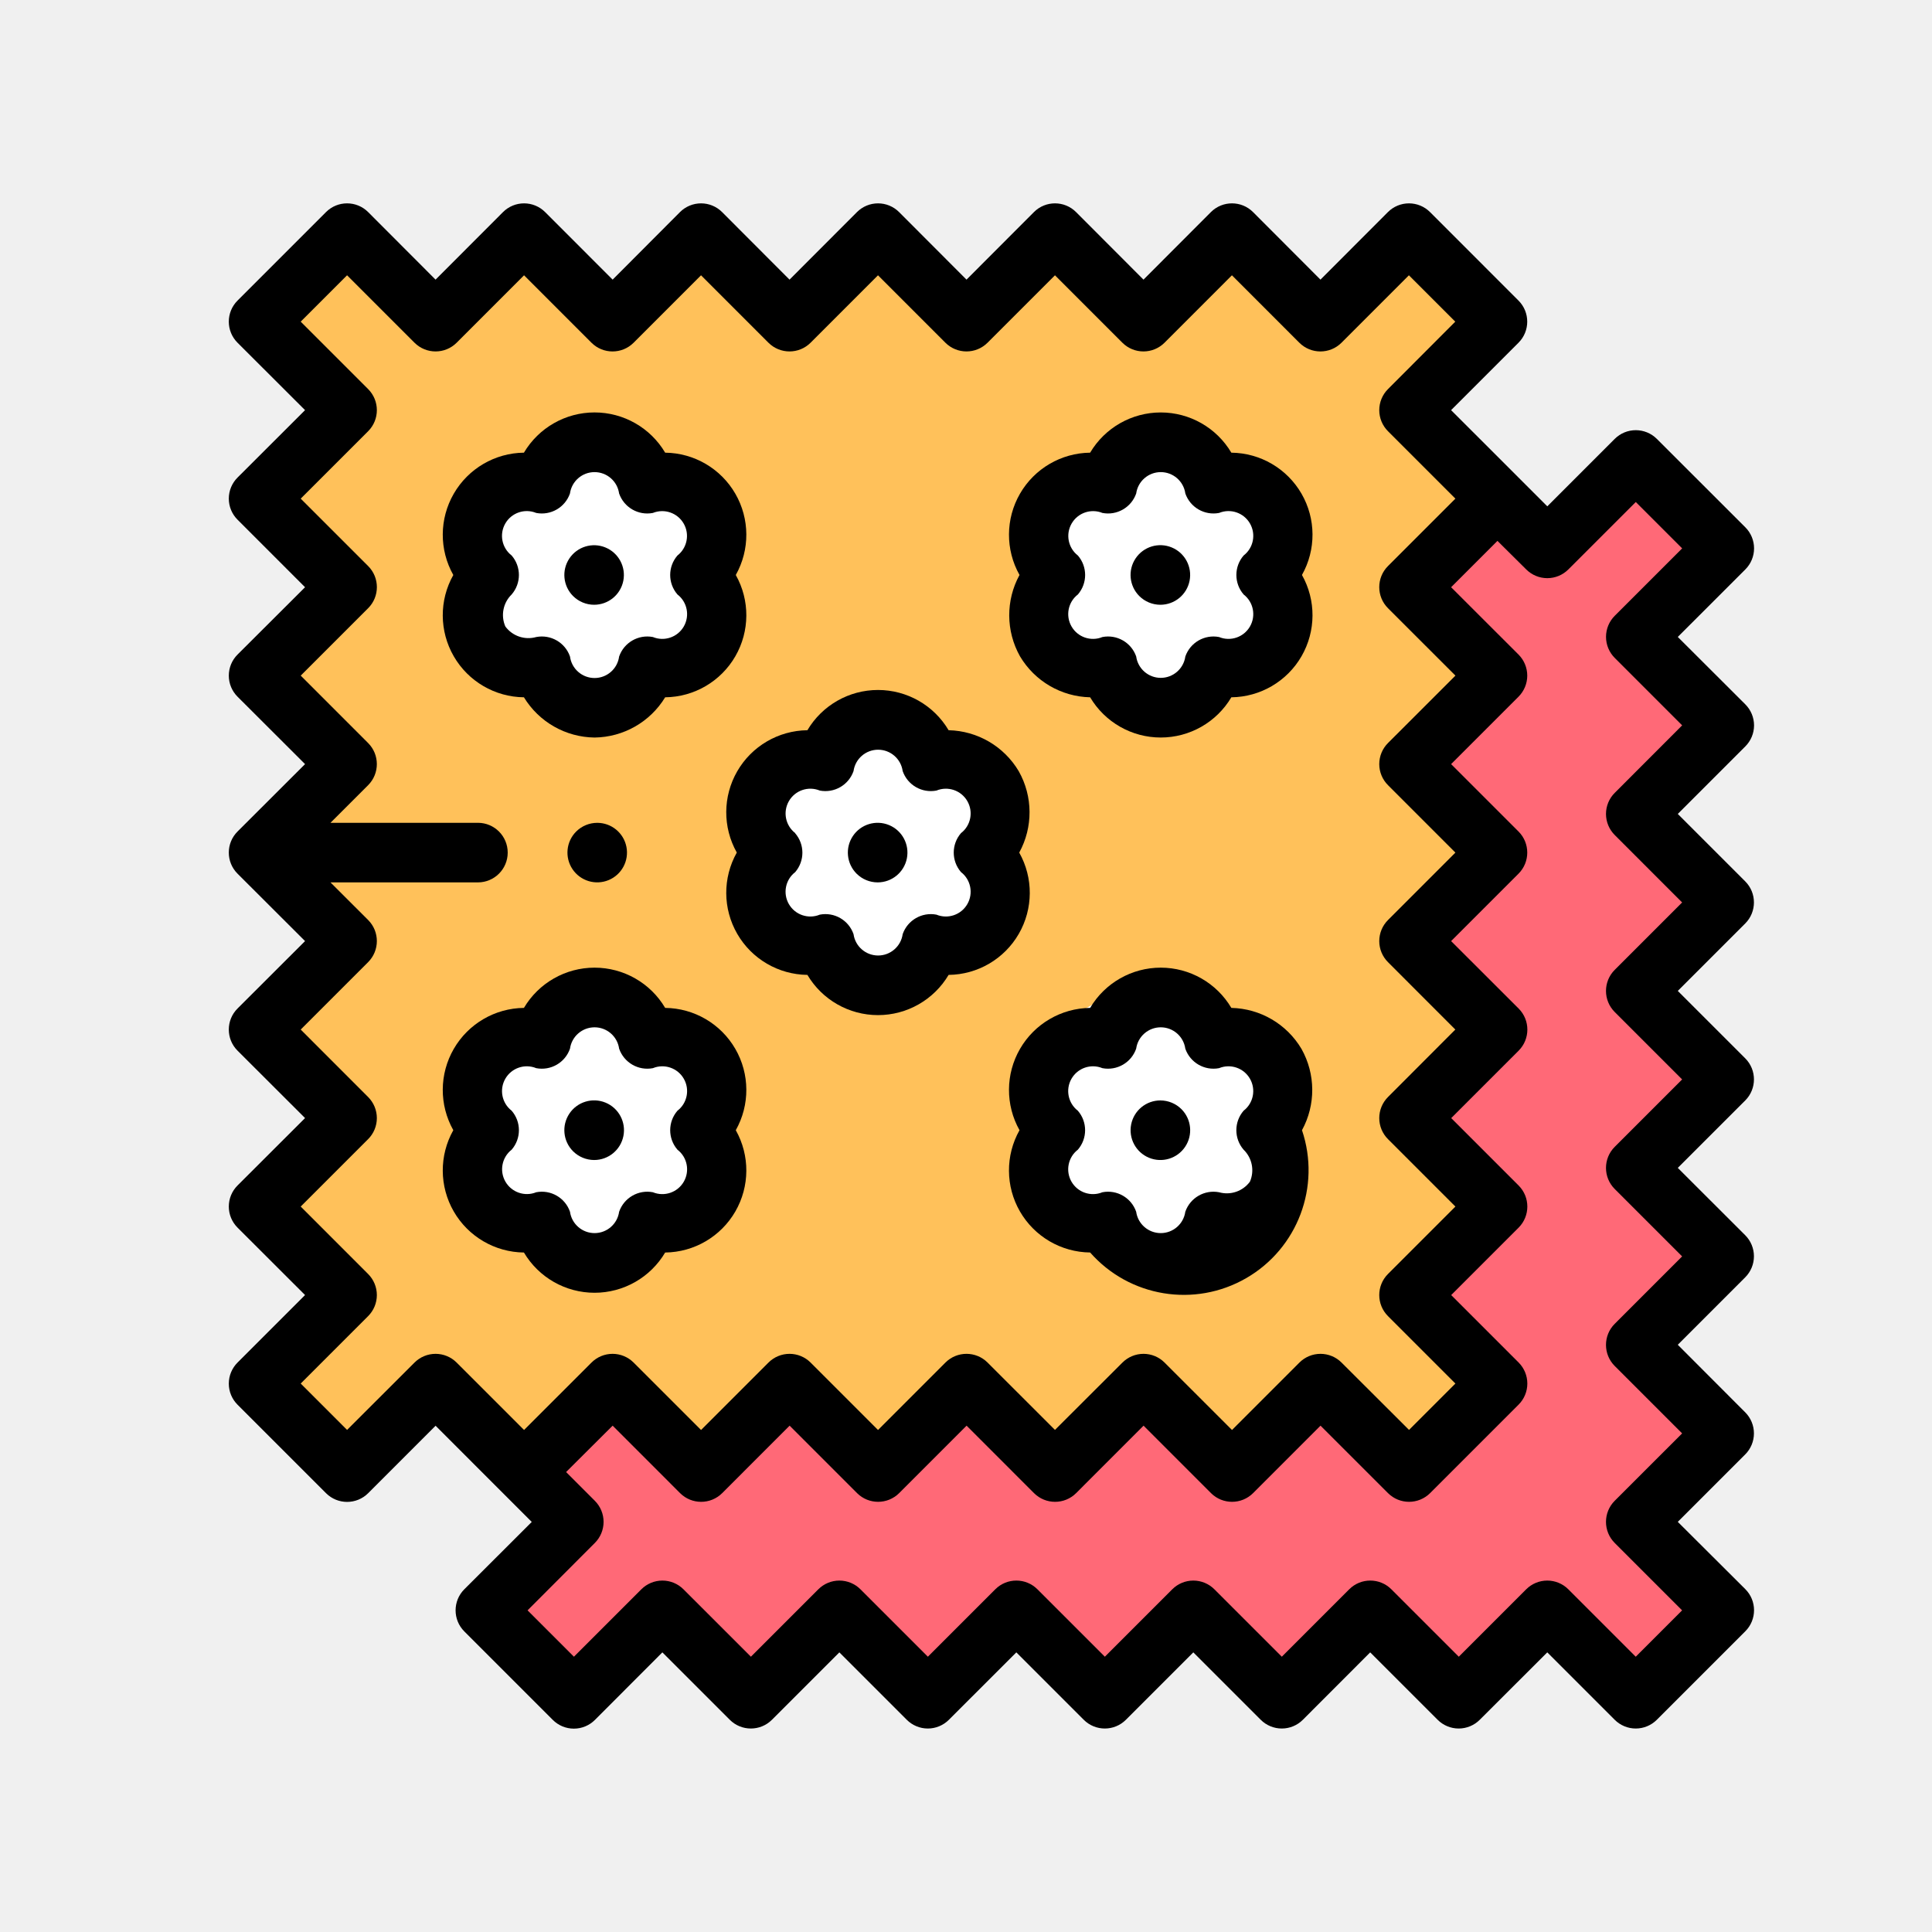
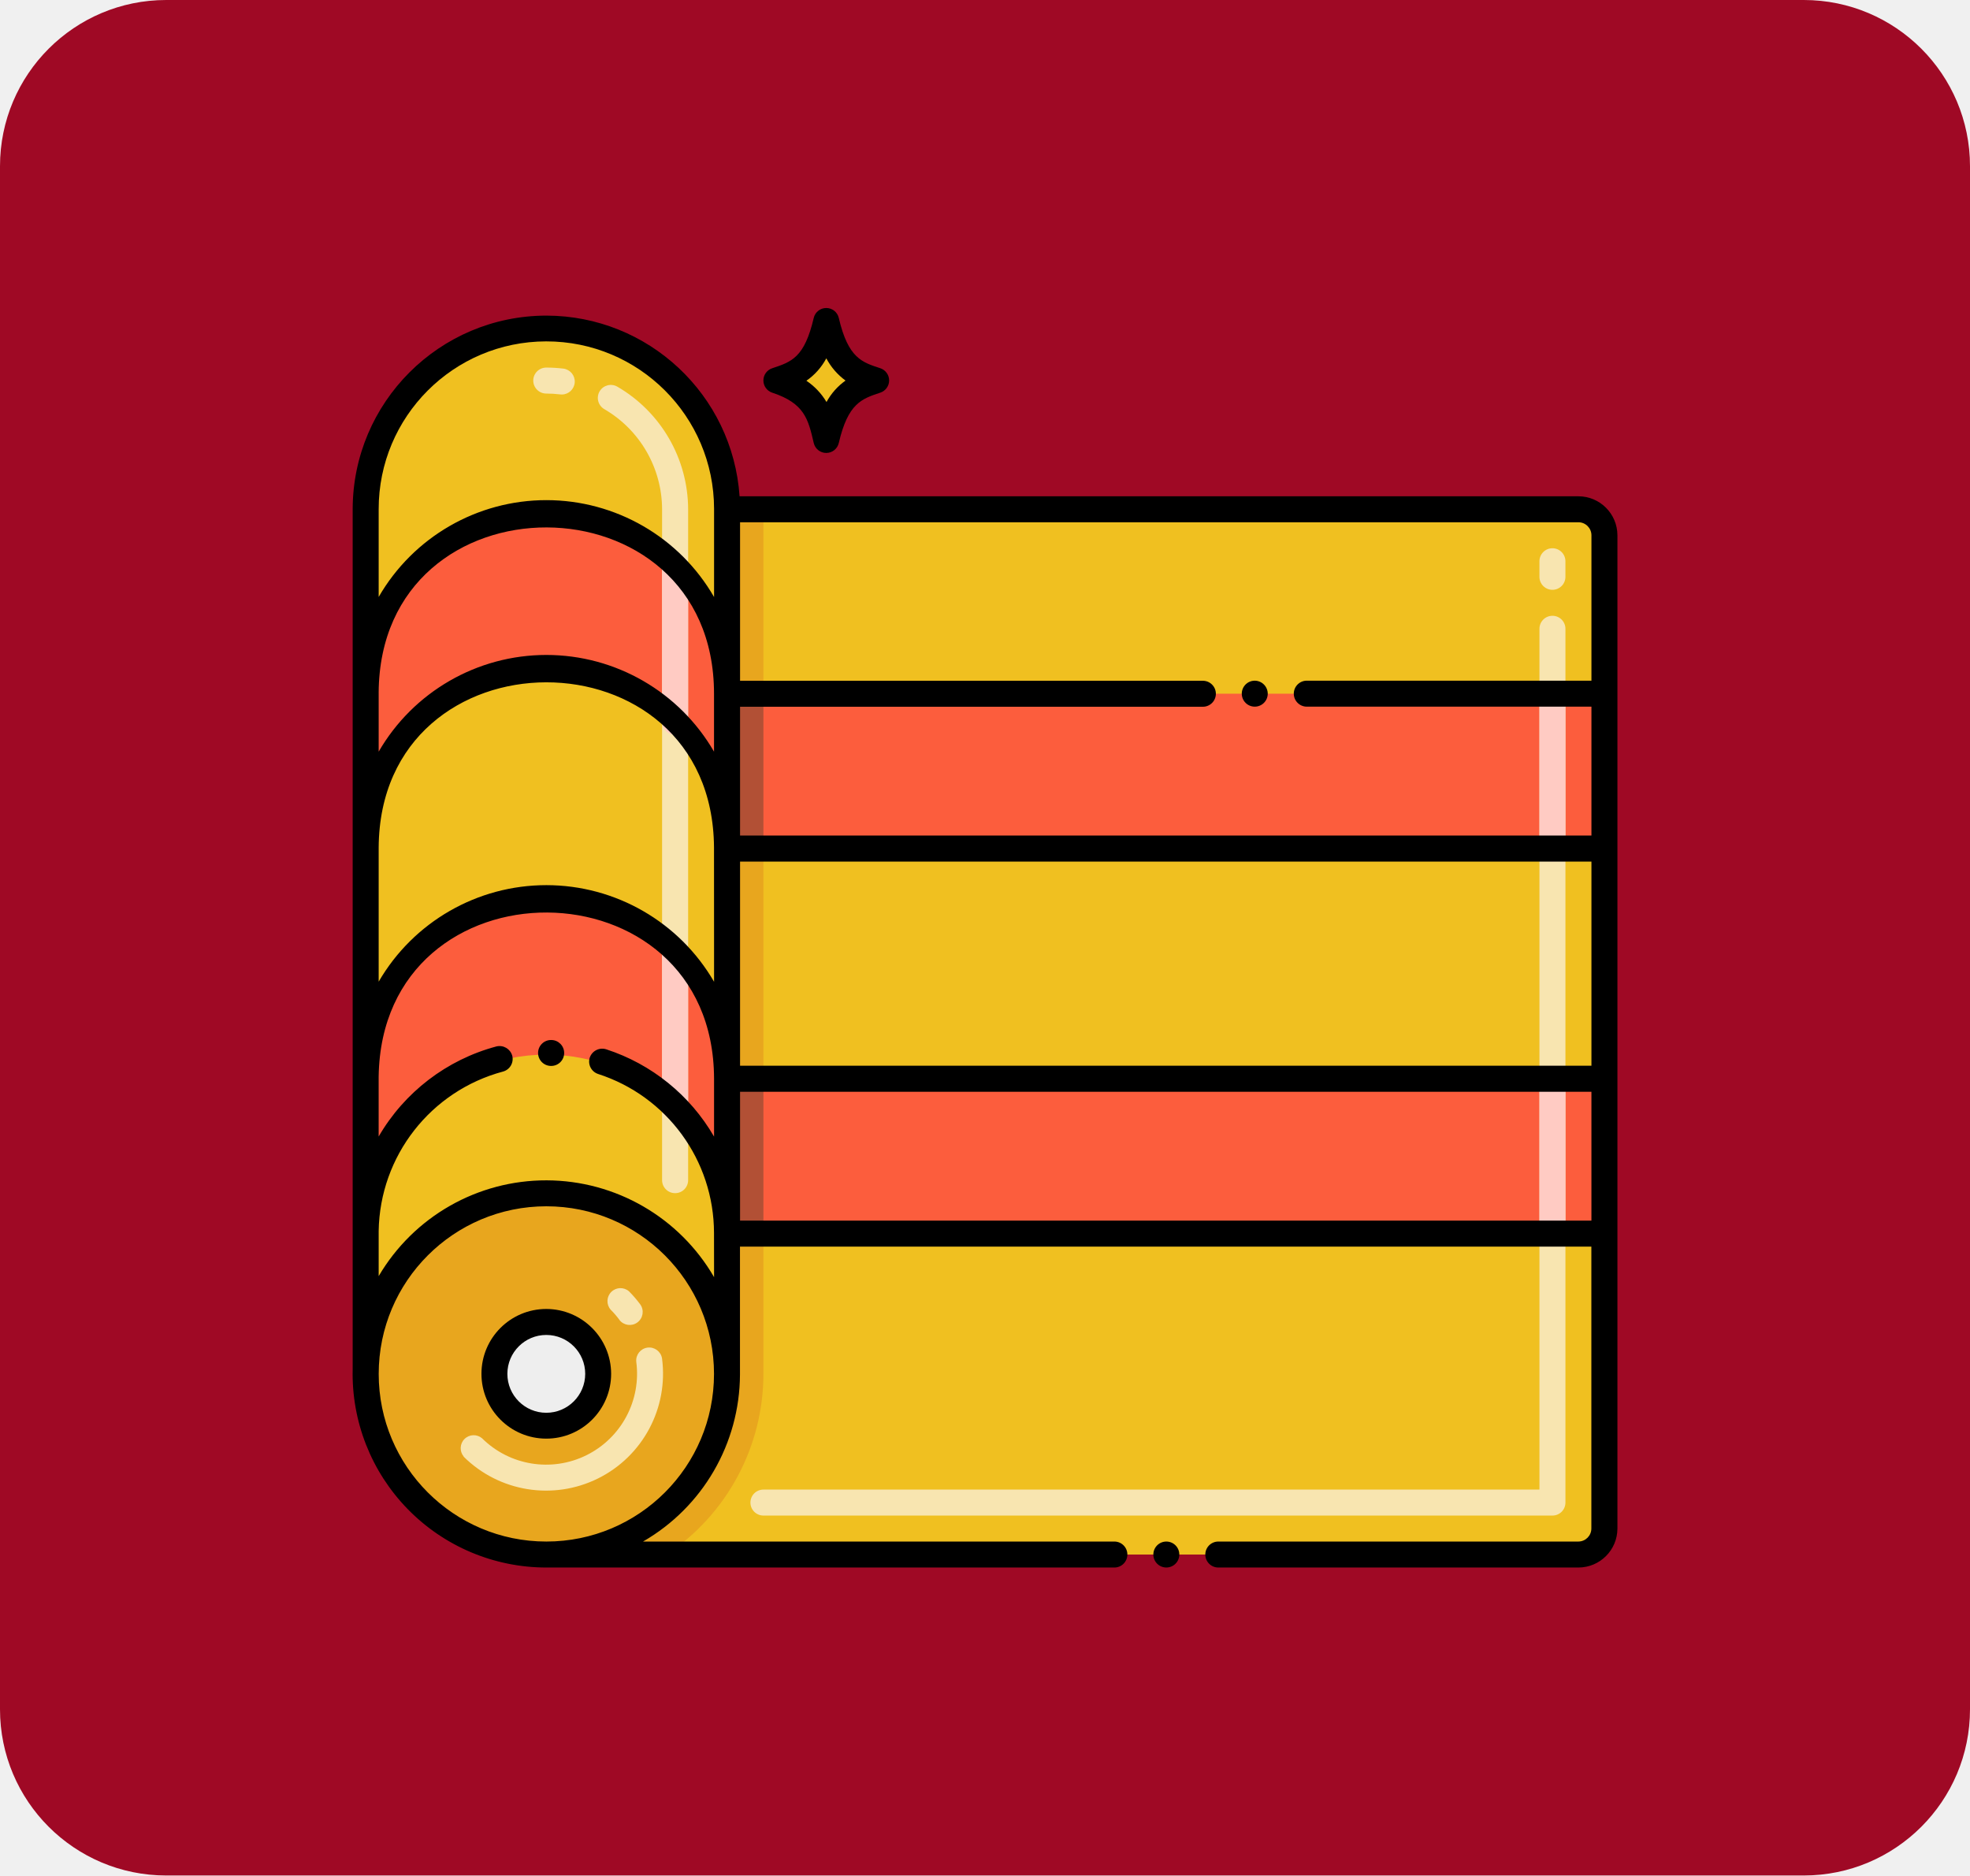
- <svg xmlns="http://www.w3.org/2000/svg" width="76" height="76" viewBox="0 0 76 76">
-   <g id="Grupo_58439" data-name="Grupo 58439" transform="translate(-392 -3521)">
-     <g id="Rectángulo_5471" data-name="Rectángulo 5471" transform="translate(430 3559)" fill="#fff" stroke="#707070" stroke-width="1">
-       <rect width="1" height="1" stroke="none" />
-       <rect x="0.5" y="0.5" fill="none" />
-     </g>
-     <rect id="Rectángulo_5539" data-name="Rectángulo 5539" width="76" height="76" transform="translate(392 3521)" fill="none" />
-     <g id="tela" transform="translate(401 3529)">
-       <path id="Trazado_102187" data-name="Trazado 102187" d="M134.868,131.383l-3.481,3.481-3.481-3.481-3.481,3.481-3.481-3.481-3.481,3.481-3.481-3.481-3.481,3.481-3.481-3.481-3.481,3.481-3.481-3.481-3.481,3.481L93.1,131.383l-3.481,3.481-3.481-3.481,3.481-3.481-3.481-3.481,3.481-3.481-3.481-3.481,3.481-3.481L86.133,110.5l3.481-3.481-3.481-3.481,3.481-3.481-3.481-3.481,3.481-3.481-3.481-3.481,3.481-3.481L93.1,89.611l3.481-3.481,3.481,3.481,3.481-3.481,3.481,3.481,3.481-3.481,3.481,3.481,3.481-3.481,3.481,3.481,3.481-3.481,3.481,3.481,3.481-3.481,3.48,3.482-3.481,3.481,3.481,3.481-3.481,3.481,3.481,3.481-3.481,3.481,3.481,3.481-3.481,3.481,3.481,3.481-3.481,3.481,3.481,3.481-3.481,3.481Zm0,0" transform="translate(-76.039 -76.036)" fill="#ff6977" />
-       <path id="Trazado_102188" data-name="Trazado 102188" d="M58.734,55.253l-3.481,3.481-3.481-3.481-3.481,3.481L44.81,55.253l-3.481,3.481-3.481-3.481-3.481,3.481-3.481-3.481L27.4,58.735l-3.481-3.481-3.481,3.481-3.481-3.481-3.481,3.481L10,55.253l3.481-3.481L10,48.291l3.481-3.481L10,41.33l3.481-3.481L10,34.367l3.481-3.481L10,27.405l3.481-3.481L10,20.443l3.481-3.481L10,13.481,13.481,10l3.481,3.481L20.443,10l3.481,3.481L27.405,10l3.481,3.481L34.367,10l3.481,3.481L41.329,10l3.481,3.481L48.291,10l3.481,3.481L55.253,10l3.481,3.481-3.481,3.481,3.481,3.481-3.481,3.481,3.481,3.481-3.481,3.481,3.481,3.481-3.481,3.481,3.481,3.481-3.481,3.481,3.481,3.481-3.481,3.481Zm0,0" transform="translate(-8.828 -8.828)" fill="#ffc15a" />
-       <g id="Grupo_58457" data-name="Grupo 58457" transform="translate(9.603 9.396)">
-         <path id="Trazado_102189" data-name="Trazado 102189" d="M91.249,82.791a2.269,2.269,0,0,0-2.449-.98,2.133,2.133,0,0,0-4.147,0A2.134,2.134,0,0,0,82.579,85.4a2.133,2.133,0,0,0,2.074,3.591,2.133,2.133,0,0,0,4.147,0A2.133,2.133,0,0,0,90.873,85.4,2.27,2.27,0,0,0,91.249,82.791Zm0,0" transform="translate(-81.941 -80.18)" fill="#fff" />
-         <path id="Trazado_102190" data-name="Trazado 102190" d="M281.316,82.791a2.27,2.27,0,0,0-2.45-.98,2.133,2.133,0,0,0-4.147,0,2.134,2.134,0,0,0-2.074,3.592,2.133,2.133,0,0,0,2.074,3.591,2.133,2.133,0,0,0,4.147,0A2.133,2.133,0,0,0,280.94,85.4,2.269,2.269,0,0,0,281.316,82.791Zm0,0" transform="translate(-249.735 -80.18)" fill="#fff" />
-         <path id="Trazado_102191" data-name="Trazado 102191" d="M91.249,274.388a2.268,2.268,0,0,1-2.449.98,2.133,2.133,0,0,1-4.147,0,2.133,2.133,0,0,1-2.074-3.591,2.134,2.134,0,0,1,2.074-3.592,2.133,2.133,0,0,1,4.147,0,2.134,2.134,0,0,1,2.074,3.592A2.269,2.269,0,0,1,91.249,274.388Zm0,0" transform="translate(-81.941 -244.713)" fill="#fff" />
-         <path id="Trazado_102192" data-name="Trazado 102192" d="M281.316,274.388A9.252,9.252,0,0,0,276.793,277a9.257,9.257,0,0,0-4.523-2.612,2.269,2.269,0,0,1,.376-2.611,3.592,3.592,0,0,1,6.221-3.592,2.134,2.134,0,0,1,2.074,3.592A2.268,2.268,0,0,1,281.316,274.388Zm0,0" transform="translate(-249.735 -244.713)" fill="#fff" />
-         <path id="Trazado_102193" data-name="Trazado 102193" d="M186.412,175.978a2.269,2.269,0,0,0-2.449-.98,2.134,2.134,0,0,0-4.147,0,2.134,2.134,0,0,0-2.073,3.592,2.133,2.133,0,0,0,2.073,3.591,2.134,2.134,0,0,0,4.147,0,2.133,2.133,0,0,0,2.073-3.591A2.269,2.269,0,0,0,186.412,175.978Zm0,0" transform="translate(-165.952 -162.446)" fill="#fff" />
+ <svg xmlns="http://www.w3.org/2000/svg" width="118.494" height="112.824" viewBox="0 0 118.494 112.824">
+   <g id="Grupo_1042728" data-name="Grupo 1042728" transform="translate(-741 -1368)">
+     <path id="Trazado_771857" data-name="Trazado 771857" d="M10,0h98.494a10,10,0,0,1,10,10v92.823a10,10,0,0,1-10,10H10a10,10,0,0,1-10-10V10A10,10,0,0,1,10,0Z" transform="translate(741 1368)" fill="#9f0925" />
+     <g id="telarrrr" transform="translate(755.902 1379.727)">
+       <path id="Trazado_771368" data-name="Trazado 771368" d="M30.561,21.638V73.649h0a10.869,10.869,0,0,0-21.734-.281V21.638a10.869,10.869,0,0,1,21.737,0Z" transform="translate(-1.731 -2.728)" fill="#f0c020" />
+       <path id="Trazado_771369" data-name="Trazado 771369" d="M30.544,188.028a10.869,10.869,0,1,1-10.869-10.869A10.87,10.87,0,0,1,30.544,188.028Z" transform="translate(-1.717 -117.107)" fill="#e8a61e" />
+       <circle id="Elipse_8055" data-name="Elipse 8055" cx="3.123" cy="3.123" r="3.123" transform="translate(14.837 67.797)" fill="#eee" />
+       <path id="Trazado_771370" data-name="Trazado 771370" d="M107.231,47.1v59.754a1.563,1.563,0,0,1-1.563,1.563H43.589A10.87,10.87,0,0,0,54.458,97.549V45.538h51.211A1.563,1.563,0,0,1,107.231,47.1Z" transform="translate(-25.629 -26.629)" fill="#f0c020" />
+       <path id="Trazado_771371" data-name="Trazado 771371" d="M56.646,45.538V97.549a13.06,13.06,0,0,1-5.827,10.869h-7.23A10.87,10.87,0,0,0,54.458,97.549V45.538Z" transform="translate(-25.629 -26.629)" fill="#e8a61e" />
+       <g id="Grupo_1054252" data-name="Grupo 1054252" transform="translate(7.091 19.135)">
+         <path id="Trazado_771372" data-name="Trazado 771372" d="M78.359,81.034h52.774v9.315H78.359Z" transform="translate(-56.622 -70.165)" fill="#fc5d3d" />
+         <path id="Trazado_771373" data-name="Trazado 771373" d="M19.688,46.263A10.868,10.868,0,0,0,8.819,57.132v9.317a10.869,10.869,0,1,1,21.737,0V57.132A10.87,10.87,0,0,0,19.688,46.263Z" transform="translate(-8.819 -46.263)" fill="#fc5d3d" />
+         <path id="Trazado_771374" data-name="Trazado 771374" d="M78.359,155.124h52.774v9.318H78.359Z" transform="translate(-56.622 -121.096)" fill="#fc5d3d" />
+         <path id="Trazado_771375" data-name="Trazado 771375" d="M19.688,120.356A10.868,10.868,0,0,0,8.819,131.225v9.317a10.869,10.869,0,0,1,21.737,0v-9.317A10.87,10.87,0,0,0,19.688,120.356Z" transform="translate(-8.819 -97.196)" fill="#fc5d3d" />
      </g>
-       <path id="Trazado_102194" data-name="Trazado 102194" d="M60,20.537a1.172,1.172,0,0,0-.343-.829L57,17.056,59.657,14.4a1.171,1.171,0,0,0,0-1.657L56.176,9.265a1.173,1.173,0,0,0-1.657,0l-2.652,2.653L49.214,9.265h0L48.082,8.134l2.652-2.652a1.172,1.172,0,0,0,0-1.658L47.254.343a1.171,1.171,0,0,0-1.657,0L42.944,3,40.292.343a1.172,1.172,0,0,0-1.658,0L35.982,3,33.33.343a1.172,1.172,0,0,0-1.658,0L29.02,3,26.368.343a1.171,1.171,0,0,0-1.657,0L22.058,3,19.406.343a1.171,1.171,0,0,0-1.657,0L15.1,3,12.444.343a1.171,1.171,0,0,0-1.657,0L8.134,3,5.482.343a1.172,1.172,0,0,0-1.658,0L.344,3.824a1.172,1.172,0,0,0,0,1.658L3,8.134.344,10.786a1.171,1.171,0,0,0,0,1.657L3,15.1.344,17.749a1.171,1.171,0,0,0,0,1.657L3,22.058.344,24.71a1.172,1.172,0,0,0,0,1.658L3,29.02.344,31.672a1.172,1.172,0,0,0,0,1.658L3,35.982.344,38.634a1.171,1.171,0,0,0,0,1.657L3,42.944.344,45.6a1.171,1.171,0,0,0,0,1.657l3.481,3.481a1.173,1.173,0,0,0,1.658,0l2.652-2.653,2.652,2.653h0l1.131,1.131L9.265,54.518a1.173,1.173,0,0,0,0,1.658l3.481,3.481a1.171,1.171,0,0,0,1.657,0L17.056,57l2.652,2.652a1.172,1.172,0,0,0,1.658,0L24.018,57l2.652,2.652a1.171,1.171,0,0,0,1.657,0L30.98,57l2.652,2.652a1.172,1.172,0,0,0,1.658,0L37.942,57l2.652,2.652a1.171,1.171,0,0,0,1.657,0L44.9,57l2.653,2.652a1.171,1.171,0,0,0,1.657,0L51.866,57l2.652,2.652a1.171,1.171,0,0,0,1.657,0l3.481-3.481a1.172,1.172,0,0,0,0-1.658L57,51.866l2.652-2.652a1.171,1.171,0,0,0,0-1.657L57,44.9l2.652-2.653a1.171,1.171,0,0,0,0-1.657L57,37.942l2.653-2.652a1.173,1.173,0,0,0,0-1.658L57,30.98l2.652-2.652a1.172,1.172,0,0,0,0-1.658L57,24.018l2.652-2.652A1.17,1.17,0,0,0,60,20.537ZM7.306,45.6,4.653,48.249,2.829,46.425l2.652-2.652a1.171,1.171,0,0,0,0-1.657L2.829,39.463l2.652-2.652a1.171,1.171,0,0,0,0-1.657L2.829,32.5l2.652-2.652a1.172,1.172,0,0,0,0-1.658L4,26.711H9.8a1.172,1.172,0,1,0,0-2.344H4l1.481-1.48a1.173,1.173,0,0,0,0-1.658L2.83,18.577l2.652-2.652a1.172,1.172,0,0,0,0-1.658L2.829,11.615,5.482,8.963a1.173,1.173,0,0,0,0-1.657L2.829,4.653,4.653,2.829,7.306,5.482a1.173,1.173,0,0,0,1.657,0l2.652-2.653,2.652,2.653a1.173,1.173,0,0,0,1.658,0l2.652-2.653,2.652,2.653a1.173,1.173,0,0,0,1.657,0l2.652-2.653,2.652,2.653a1.173,1.173,0,0,0,1.657,0L32.5,2.829l2.652,2.653a1.173,1.173,0,0,0,1.657,0l2.652-2.653,2.652,2.653a1.173,1.173,0,0,0,1.658,0l2.652-2.653,1.824,1.824L45.6,7.306a1.171,1.171,0,0,0,0,1.657l2.652,2.652L45.6,14.267a1.172,1.172,0,0,0,0,1.658l2.653,2.652L45.6,21.229a1.171,1.171,0,0,0,0,1.657l2.652,2.653L45.6,28.192a1.171,1.171,0,0,0,0,1.657L48.249,32.5,45.6,35.154a1.171,1.171,0,0,0,0,1.657l2.652,2.652L45.6,42.115a1.172,1.172,0,0,0,0,1.658l2.652,2.652-1.824,1.824L43.773,45.6a1.171,1.171,0,0,0-1.657,0l-2.652,2.652L36.811,45.6a1.171,1.171,0,0,0-1.657,0L32.5,48.249,29.849,45.6a1.172,1.172,0,0,0-1.658,0l-2.652,2.652L22.887,45.6a1.171,1.171,0,0,0-1.657,0l-2.652,2.652L15.925,45.6a1.171,1.171,0,0,0-1.657,0l-2.653,2.652-.692-.693h0L8.963,45.6a1.171,1.171,0,0,0-1.657,0ZM54.519,23.19a1.171,1.171,0,0,0,0,1.657L57.171,27.5l-2.652,2.652a1.172,1.172,0,0,0,0,1.658l2.652,2.652-2.652,2.652a1.172,1.172,0,0,0,0,1.658l2.652,2.652-2.652,2.652a1.172,1.172,0,0,0,0,1.658l2.652,2.652-2.653,2.652a1.173,1.173,0,0,0,0,1.657l2.652,2.652-1.824,1.824-2.652-2.652a1.171,1.171,0,0,0-1.657,0l-2.652,2.652-2.652-2.652a1.172,1.172,0,0,0-1.658,0l-2.652,2.652-2.652-2.652a1.171,1.171,0,0,0-1.657,0l-2.652,2.652-2.652-2.652a1.172,1.172,0,0,0-1.658,0L27.5,57.171l-2.652-2.652a1.171,1.171,0,0,0-1.657,0l-2.652,2.652-2.653-2.652a1.171,1.171,0,0,0-1.657,0l-2.652,2.652-1.824-1.824L14.4,52.695a1.171,1.171,0,0,0,0-1.657l-1.131-1.132L15.1,48.082l2.652,2.653a1.173,1.173,0,0,0,1.658,0l2.652-2.653,2.652,2.653a1.173,1.173,0,0,0,1.657,0l2.652-2.653,2.652,2.653a1.173,1.173,0,0,0,1.658,0l2.652-2.653,2.652,2.653a1.173,1.173,0,0,0,1.657,0l2.652-2.653L45.6,50.735a1.173,1.173,0,0,0,1.657,0l3.481-3.481a1.171,1.171,0,0,0,0-1.657l-2.652-2.652,2.653-2.653a1.173,1.173,0,0,0,0-1.657l-2.652-2.652,2.652-2.652a1.172,1.172,0,0,0,0-1.658L48.083,29.02l2.652-2.652a1.172,1.172,0,0,0,0-1.658l-2.652-2.652,2.652-2.652a1.171,1.171,0,0,0,0-1.657L48.083,15.1l1.823-1.823L51.038,14.4a1.171,1.171,0,0,0,1.657,0l2.653-2.652,1.824,1.824-2.652,2.652a1.171,1.171,0,0,0,0,1.657l2.652,2.653Zm0,0" />
-       <path id="Trazado_102195" data-name="Trazado 102195" d="M77.871,82.969a3.3,3.3,0,0,0,2.778-1.583,3.228,3.228,0,0,0,2.778-4.811,3.229,3.229,0,0,0-2.778-4.812,3.229,3.229,0,0,0-5.556,0,3.229,3.229,0,0,0-2.778,4.812,3.228,3.228,0,0,0,2.778,4.811A3.3,3.3,0,0,0,77.871,82.969ZM74.362,78.6a1.128,1.128,0,0,1,.248-1.259,1.172,1.172,0,0,0,0-1.533.975.975,0,0,1,.966-1.674,1.172,1.172,0,0,0,1.328-.766.976.976,0,0,1,1.933,0,1.172,1.172,0,0,0,1.328.766.976.976,0,0,1,.967,1.674,1.171,1.171,0,0,0,0,1.533.975.975,0,0,1-.966,1.674,1.172,1.172,0,0,0-1.328.766.975.975,0,0,1-1.933,0,1.172,1.172,0,0,0-1.328-.766A1.127,1.127,0,0,1,74.362,78.6Zm0,0" transform="translate(-63.483 -61.956)" />
-       <path id="Trazado_102196" data-name="Trazado 102196" d="M113.82,117.082a1.171,1.171,0,1,0-.829-.343A1.177,1.177,0,0,0,113.82,117.082Zm0,0" transform="translate(-99.448 -101.292)" />
-       <path id="Trazado_102197" data-name="Trazado 102197" d="M262.4,79.771a3.294,3.294,0,0,0,2.76,1.614,3.229,3.229,0,0,0,5.555,0,3.229,3.229,0,0,0,2.778-4.812,3.228,3.228,0,0,0-2.778-4.811,3.229,3.229,0,0,0-5.555,0,3.229,3.229,0,0,0-2.778,4.811A3.3,3.3,0,0,0,262.4,79.771Zm2.277-3.964a.976.976,0,0,1,.967-1.674,1.172,1.172,0,0,0,1.328-.766.976.976,0,0,1,1.933,0,1.172,1.172,0,0,0,1.327.766.975.975,0,0,1,.966,1.674,1.172,1.172,0,0,0,0,1.533.975.975,0,0,1-.966,1.674,1.171,1.171,0,0,0-1.327.766.976.976,0,0,1-1.933,0,1.171,1.171,0,0,0-1.328-.766.975.975,0,0,1-.966-1.674,1.172,1.172,0,0,0,0-1.533Zm0,0" transform="translate(-231.277 -61.955)" />
-       <path id="Trazado_102198" data-name="Trazado 102198" d="M303.883,117.082a1.172,1.172,0,1,0-.829-.343A1.175,1.175,0,0,0,303.883,117.082Zm0,0" transform="translate(-267.237 -101.292)" />
-       <path id="Trazado_102199" data-name="Trazado 102199" d="M75.093,267.761a3.229,3.229,0,0,0,5.556,0,3.229,3.229,0,0,0,2.778-4.812,3.228,3.228,0,0,0-2.778-4.811,3.229,3.229,0,0,0-5.556,0,3.228,3.228,0,0,0-2.778,4.811,3.229,3.229,0,0,0,2.778,4.812Zm-.482-5.578a.975.975,0,0,1,.966-1.674,1.172,1.172,0,0,0,1.328-.767.976.976,0,0,1,1.933,0,1.172,1.172,0,0,0,1.328.767.975.975,0,0,1,.966,1.674,1.172,1.172,0,0,0,0,1.533.975.975,0,0,1-.966,1.674,1.172,1.172,0,0,0-1.328.767.976.976,0,0,1-1.933,0,1.171,1.171,0,0,0-1.328-.767.976.976,0,0,1-.967-1.674A1.171,1.171,0,0,0,74.61,262.183Zm0,0" transform="translate(-63.483 -226.49)" />
-       <path id="Trazado_102200" data-name="Trazado 102200" d="M113.813,303.465a1.173,1.173,0,1,0-.829-.344A1.181,1.181,0,0,0,113.813,303.465Zm0,0" transform="translate(-99.441 -265.833)" />
-       <path id="Trazado_102201" data-name="Trazado 102201" d="M273.475,259.752a3.293,3.293,0,0,0-2.76-1.614,3.228,3.228,0,0,0-5.555,0,3.229,3.229,0,0,0-2.778,4.811,3.228,3.228,0,0,0,2.778,4.811,4.907,4.907,0,0,0,8.334-4.811A3.3,3.3,0,0,0,273.475,259.752Zm-2.03,5.223a1.128,1.128,0,0,1-1.214.415,1.173,1.173,0,0,0-1.327.767.976.976,0,0,1-1.933,0,1.171,1.171,0,0,0-1.328-.767.975.975,0,0,1-.966-1.674,1.172,1.172,0,0,0,0-1.533.975.975,0,0,1,.966-1.674,1.172,1.172,0,0,0,1.328-.767.976.976,0,0,1,1.933,0,1.172,1.172,0,0,0,1.327.767.975.975,0,0,1,.966,1.674,1.172,1.172,0,0,0,0,1.533A1.127,1.127,0,0,1,271.446,264.974Zm0,0" transform="translate(-231.277 -226.49)" />
-       <path id="Trazado_102202" data-name="Trazado 102202" d="M303.883,301.121a1.172,1.172,0,1,0,.829.343A1.179,1.179,0,0,0,303.883,301.121Zm0,0" transform="translate(-267.237 -265.833)" />
-       <path id="Trazado_102203" data-name="Trazado 102203" d="M167.475,169.762a3.229,3.229,0,0,0,2.778,4.811,3.229,3.229,0,0,0,5.555,0,3.228,3.228,0,0,0,2.778-4.811,3.294,3.294,0,0,0-.018-3.2h0a3.294,3.294,0,0,0-2.76-1.614,3.228,3.228,0,0,0-5.555,0,3.229,3.229,0,0,0-2.778,4.811Zm2.3-.766a.975.975,0,0,1,.966-1.674,1.172,1.172,0,0,0,1.327-.767.976.976,0,0,1,1.933,0,1.172,1.172,0,0,0,1.328.767.975.975,0,0,1,.966,1.674,1.172,1.172,0,0,0,0,1.533.975.975,0,0,1-.966,1.674,1.173,1.173,0,0,0-1.328.767.976.976,0,0,1-1.933,0,1.171,1.171,0,0,0-1.328-.767.975.975,0,0,1-.966-1.674A1.172,1.172,0,0,0,169.771,169Zm0,0" transform="translate(-147.492 -144.223)" />
-       <path id="Trazado_102204" data-name="Trazado 102204" d="M208.981,210.274a1.172,1.172,0,1,0-.829-.343A1.175,1.175,0,0,0,208.981,210.274Zm0,0" transform="translate(-183.456 -183.563)" />
-       <path id="Trazado_102205" data-name="Trazado 102205" d="M114.016,208.273a1.171,1.171,0,1,0,.829-.343,1.175,1.175,0,0,0-.829.343Zm0,0" transform="translate(-100.351 -183.562)" />
+       <path id="Trazado_771376" data-name="Trazado 771376" d="M78.359,81.034h2.188v9.315H78.359Z" transform="translate(-49.53 -51.03)" fill="#b25035" />
+       <path id="Trazado_771377" data-name="Trazado 771377" d="M78.359,155.124h2.188v9.318H78.359Z" transform="translate(-49.53 -101.96)" fill="#b25035" />
+       <path id="Trazado_771378" data-name="Trazado 771378" d="M93.845,12.8c-1.151-.38-2.34-.713-3.008-3.589-.615,2.649-1.6,3.123-3.008,3.589,2.3.759,2.643,2.015,3.008,3.589C91.466,13.678,92.507,13.244,93.845,12.8Z" transform="translate(-56.04 -1.659)" fill="#f0c020" />
+       <path id="Trazado_771379" data-name="Trazado 771379" d="M88.387,14.923c-.334-1.438-.554-2.387-2.5-3.029a.774.774,0,0,1,0-1.468c1.17-.387,1.943-.642,2.5-3.03a.774.774,0,0,1,1.506,0c.567,2.442,1.414,2.672,2.5,3.029a.774.774,0,0,1,0,1.468c-1.128.373-1.944.642-2.5,3.029A.773.773,0,0,1,88.387,14.923Zm-.442-3.746a4.015,4.015,0,0,1,1.21,1.28,3.825,3.825,0,0,1,1.144-1.29,3.943,3.943,0,0,1-1.156-1.338A3.831,3.831,0,0,1,87.945,11.177Z" transform="translate(-54.343)" />
+       <path id="Trazado_771380" data-name="Trazado 771380" d="M49.614,67.932a.781.781,0,0,1-.781-.781V26.792a6.994,6.994,0,0,0-3.476-6.024.781.781,0,0,1,.785-1.351A8.561,8.561,0,0,1,50.4,26.792V67.151A.781.781,0,0,1,49.614,67.932ZM42.807,19.888a.756.756,0,0,1-.1-.006,7.04,7.04,0,0,0-.841-.051.781.781,0,0,1,0-1.563,8.55,8.55,0,0,1,1.029.062.782.782,0,0,1-.093,1.558Z" transform="translate(-23.911 -7.883)" fill="#f8e5b0" />
+       <path id="Trazado_771381" data-name="Trazado 771381" d="M131.1,111.229H83.642a.781.781,0,1,1,0-1.563H130.32V57.883a.781.781,0,1,1,1.563,0v52.564A.781.781,0,0,1,131.1,111.229Zm0-55.69a.781.781,0,0,1-.781-.781v-.938a.781.781,0,0,1,1.563,0v.938A.781.781,0,0,1,131.1,55.539Z" transform="translate(-52.625 -31.785)" fill="#f8e5b0" />
+       <path id="Trazado_771382" data-name="Trazado 771382" d="M235.47,89.416a.781.781,0,0,1-.781-.781V79.319a.781.781,0,0,1,1.563,0v9.315A.781.781,0,0,1,235.47,89.416Z" transform="translate(-156.994 -49.314)" fill="#ffcbc3" />
+       <path id="Trazado_771383" data-name="Trazado 771383" d="M66.645,65.017a.781.781,0,0,1-.781-.781V54.92a.781.781,0,0,1,1.563,0v9.315A.781.781,0,0,1,66.645,65.017Z" transform="translate(-40.941 -32.542)" fill="#ffcbc3" />
+       <path id="Trazado_771384" data-name="Trazado 771384" d="M235.47,163.505a.781.781,0,0,1-.781-.781v-9.318a.781.781,0,0,1,1.563,0v9.318A.781.781,0,0,1,235.47,163.505Z" transform="translate(-156.994 -100.242)" fill="#ffcbc3" />
+       <path id="Trazado_771385" data-name="Trazado 771385" d="M66.645,139.117a.781.781,0,0,1-.781-.781V129.02a.781.781,0,1,1,1.563,0v9.315A.781.781,0,0,1,66.645,139.117Z" transform="translate(-40.941 -83.479)" fill="#ffcbc3" />
+       <path id="Trazado_771386" data-name="Trazado 771386" d="M27.183,205.464a.781.781,0,0,1,1.1-1.1,5.471,5.471,0,0,0,9.28-4.6.782.782,0,0,1,1.549-.208,7.036,7.036,0,0,1-11.934,5.916Zm9.372-8.215a5.549,5.549,0,0,0-.536-.622.782.782,0,0,1,1.106-1.1,7.111,7.111,0,0,1,.687.8.782.782,0,0,1-1.257.929Z" transform="translate(-14.194 -129.573)" fill="#f8e5b0" />
+       <path id="Trazado_771387" data-name="Trazado 771387" d="M35,199.438a3.9,3.9,0,1,0,3.9,3.9A3.909,3.909,0,0,0,35,199.438Zm0,6.245a2.341,2.341,0,1,1,2.341-2.341A2.344,2.344,0,0,1,35,205.683Z" transform="translate(-17.043 -132.422)" />
+       <circle id="Elipse_8056" data-name="Elipse 8056" cx="0.781" cy="0.781" r="0.781" transform="translate(54.471 81.007)" />
+       <path id="Trazado_771388" data-name="Trazado 771388" d="M178.2,78.529a.781.781,0,1,0,.781.785A.786.786,0,0,0,178.2,78.529Z" transform="translate(-117.629 -49.308)" />
+       <path id="Trazado_771389" data-name="Trazado 771389" d="M42.8,147.677a.78.78,0,1,0-.038,1.56h.019a.78.78,0,0,0,.019-1.56Z" transform="translate(-24.538 -96.841)" />
+       <path id="Trazado_771390" data-name="Trazado 771390" d="M17.961,8.269a11.663,11.663,0,0,0-11.65,11.65v51.73h0A11.655,11.655,0,0,0,17.958,83.58H52.127a.781.781,0,0,0,0-1.563H23.776a11.654,11.654,0,0,0,5.831-10.042c0-.015,0-.029,0-.044V64.274h51.21V81.236a.786.786,0,0,1-.781.781H58.378a.781.781,0,0,0,0,1.563H80.041a2.351,2.351,0,0,0,2.344-2.344V21.482a2.351,2.351,0,0,0-2.344-2.344H29.583A11.664,11.664,0,0,0,17.961,8.269ZM7.874,30.954c.078-13.3,20.156-13.231,20.172.048,0,.005,0,.01,0,.015V34.5a11.651,11.651,0,0,0-20.171,0V30.954Zm10.09,51.063h-.006a10.084,10.084,0,1,1,.006,0ZM28.049,66.112a11.678,11.678,0,0,0-20.174-.061v-2.72a10.094,10.094,0,0,1,7.48-9.587.785.785,0,0,0,.553-.957.794.794,0,0,0-.957-.553,11.677,11.677,0,0,0-7.077,5.418v-3.6c.188-13.247,20.13-13.124,20.174.111,0,0,0,.006,0,.009v3.485a11.667,11.667,0,0,0-6.491-5.253.793.793,0,0,0-.985.5.785.785,0,0,0,.5.985,10.06,10.06,0,0,1,6.973,9.566v.032c0,.005,0,.01,0,.015Zm0-17.768a11.661,11.661,0,0,0-20.174-.007V40.27C7.953,27.033,27.951,27,28.045,40.259v.072c0,.011,0,.022,0,.033Zm0-23.145a11.644,11.644,0,0,0-20.174-.005V19.919a10.087,10.087,0,0,1,20.174-.026c0,.009,0,.018,0,.026s0,.022,0,.033Zm1.563,6.6H57.45a.781.781,0,1,0,0-1.563H29.612V20.7H80.041a.786.786,0,0,1,.781.781v8.749H63.7a.781.781,0,1,0,0,1.563H80.822v7.752H29.612Zm0,9.315h51.21V53.392H29.612Zm0,13.846H80.821V62.71H29.612Z" transform="translate(0 -1.01)" />
    </g>
  </g>
</svg>
